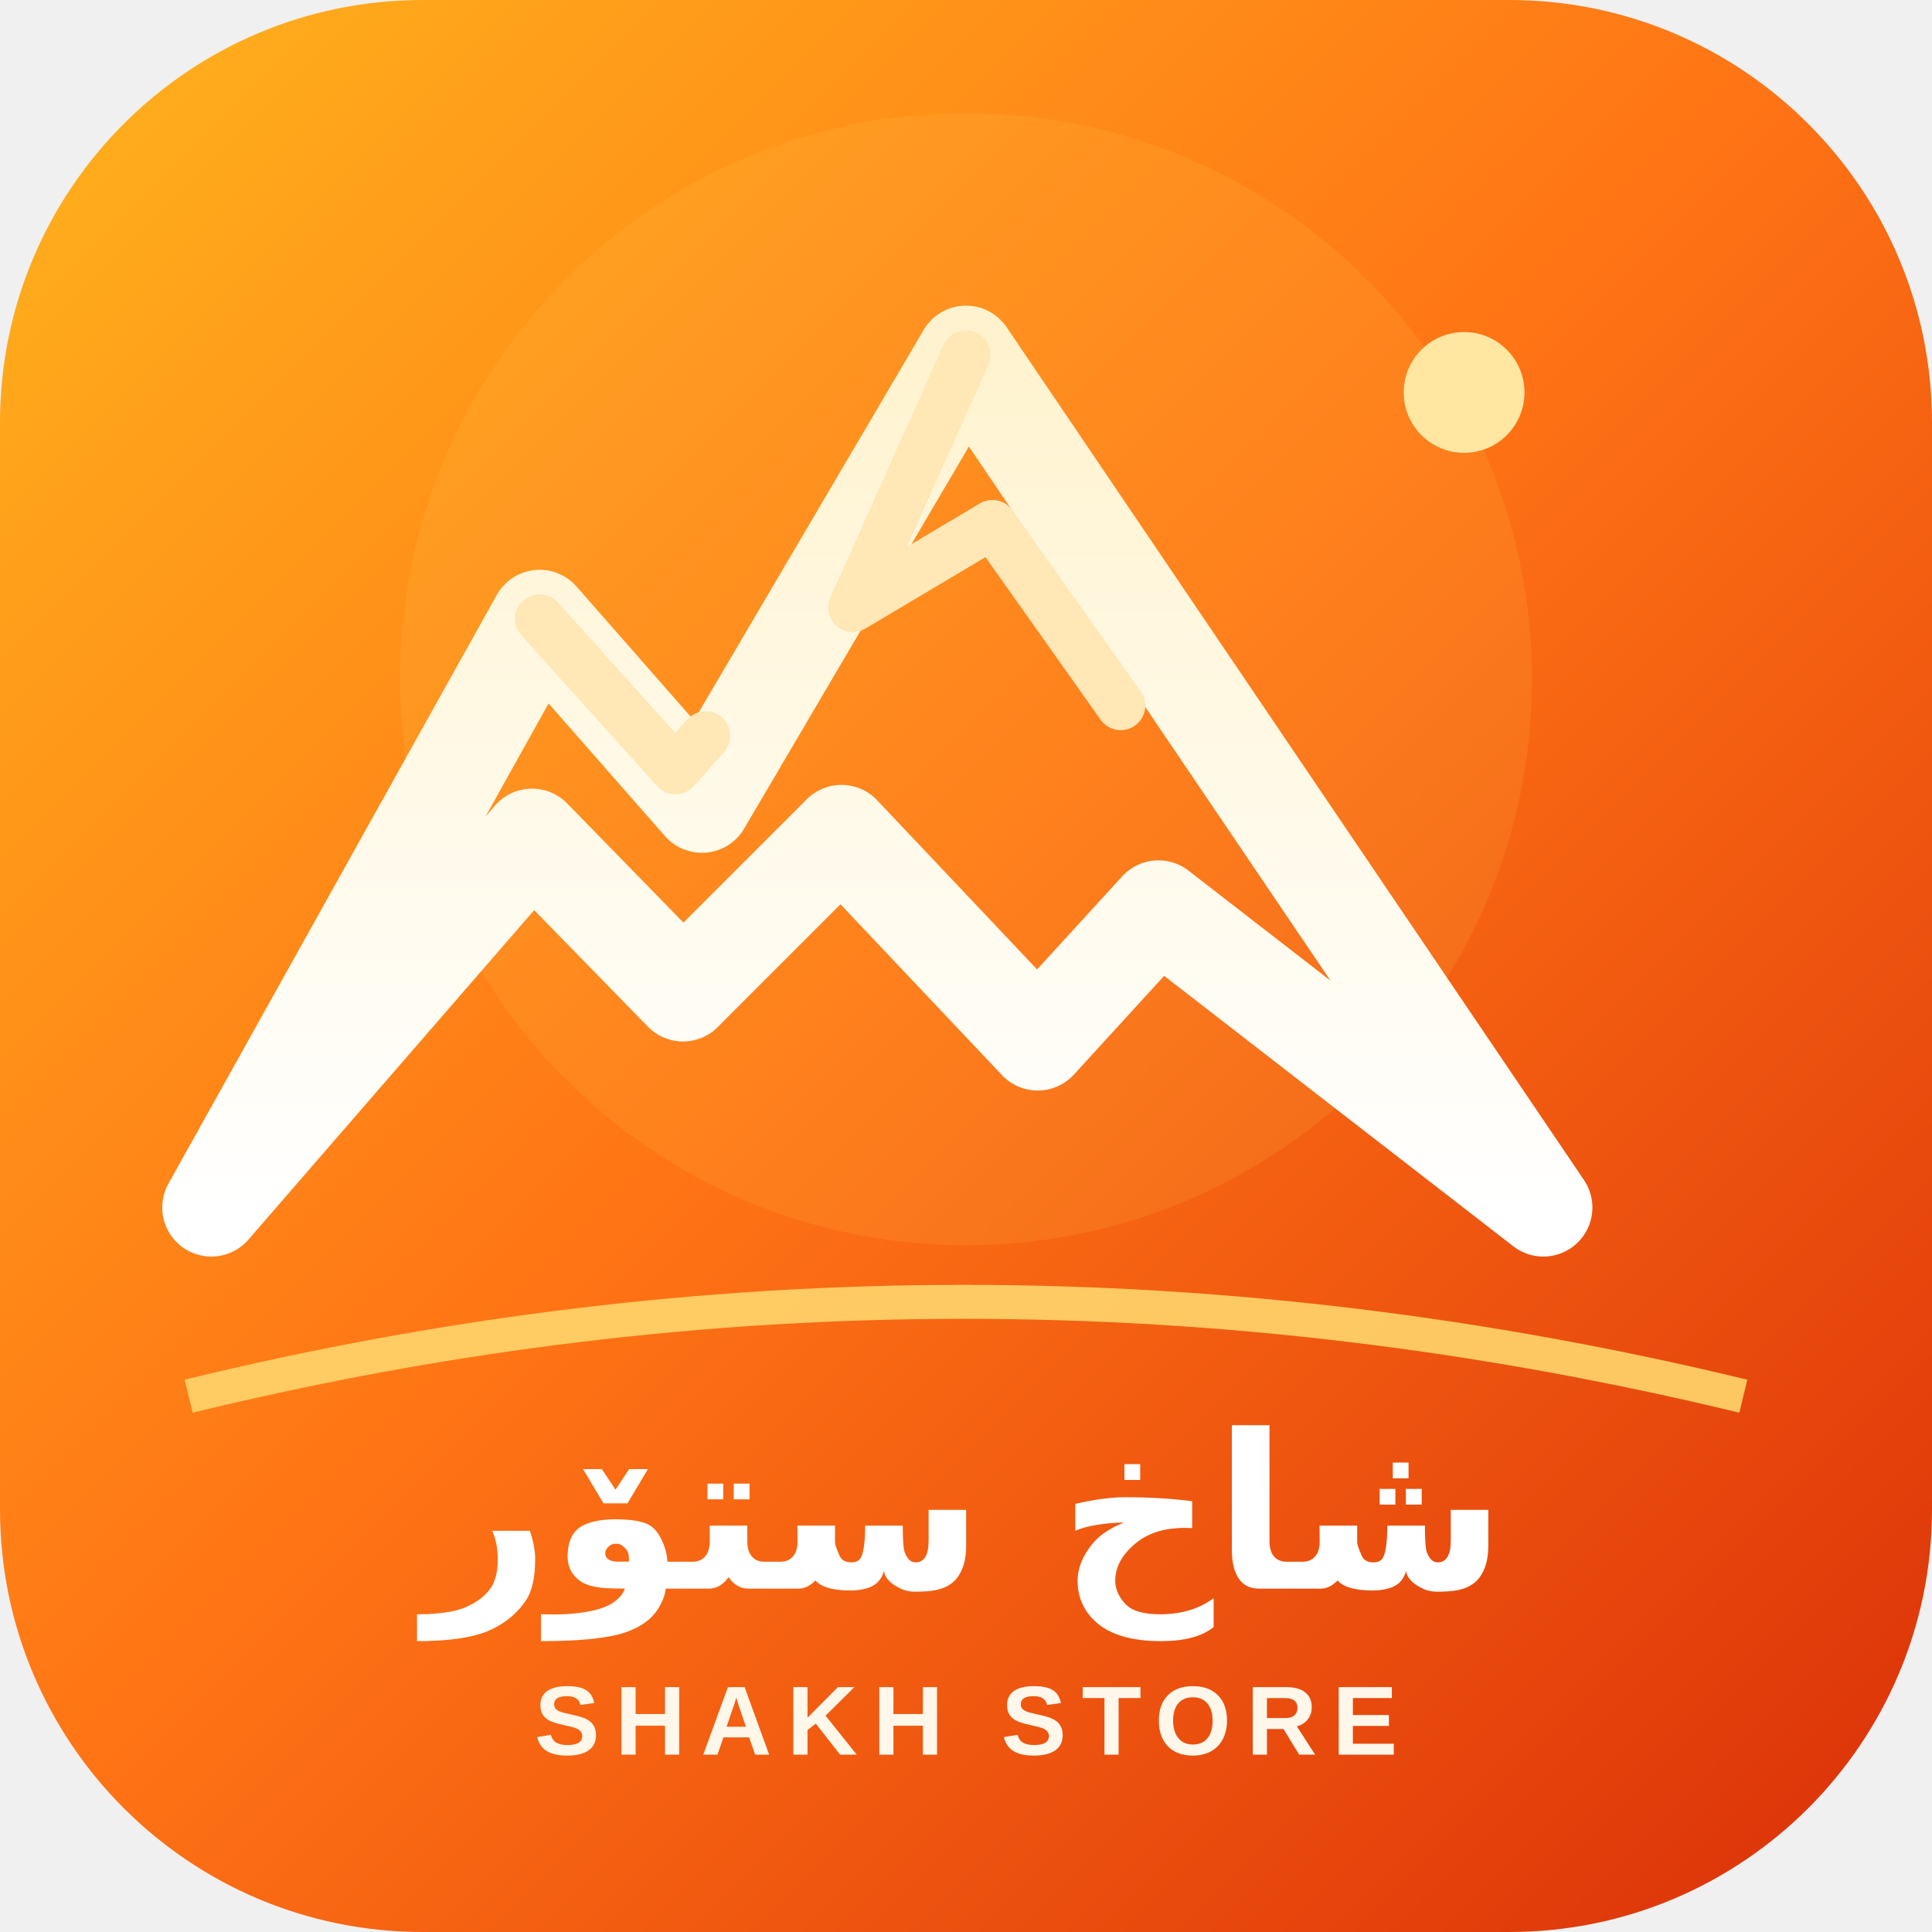
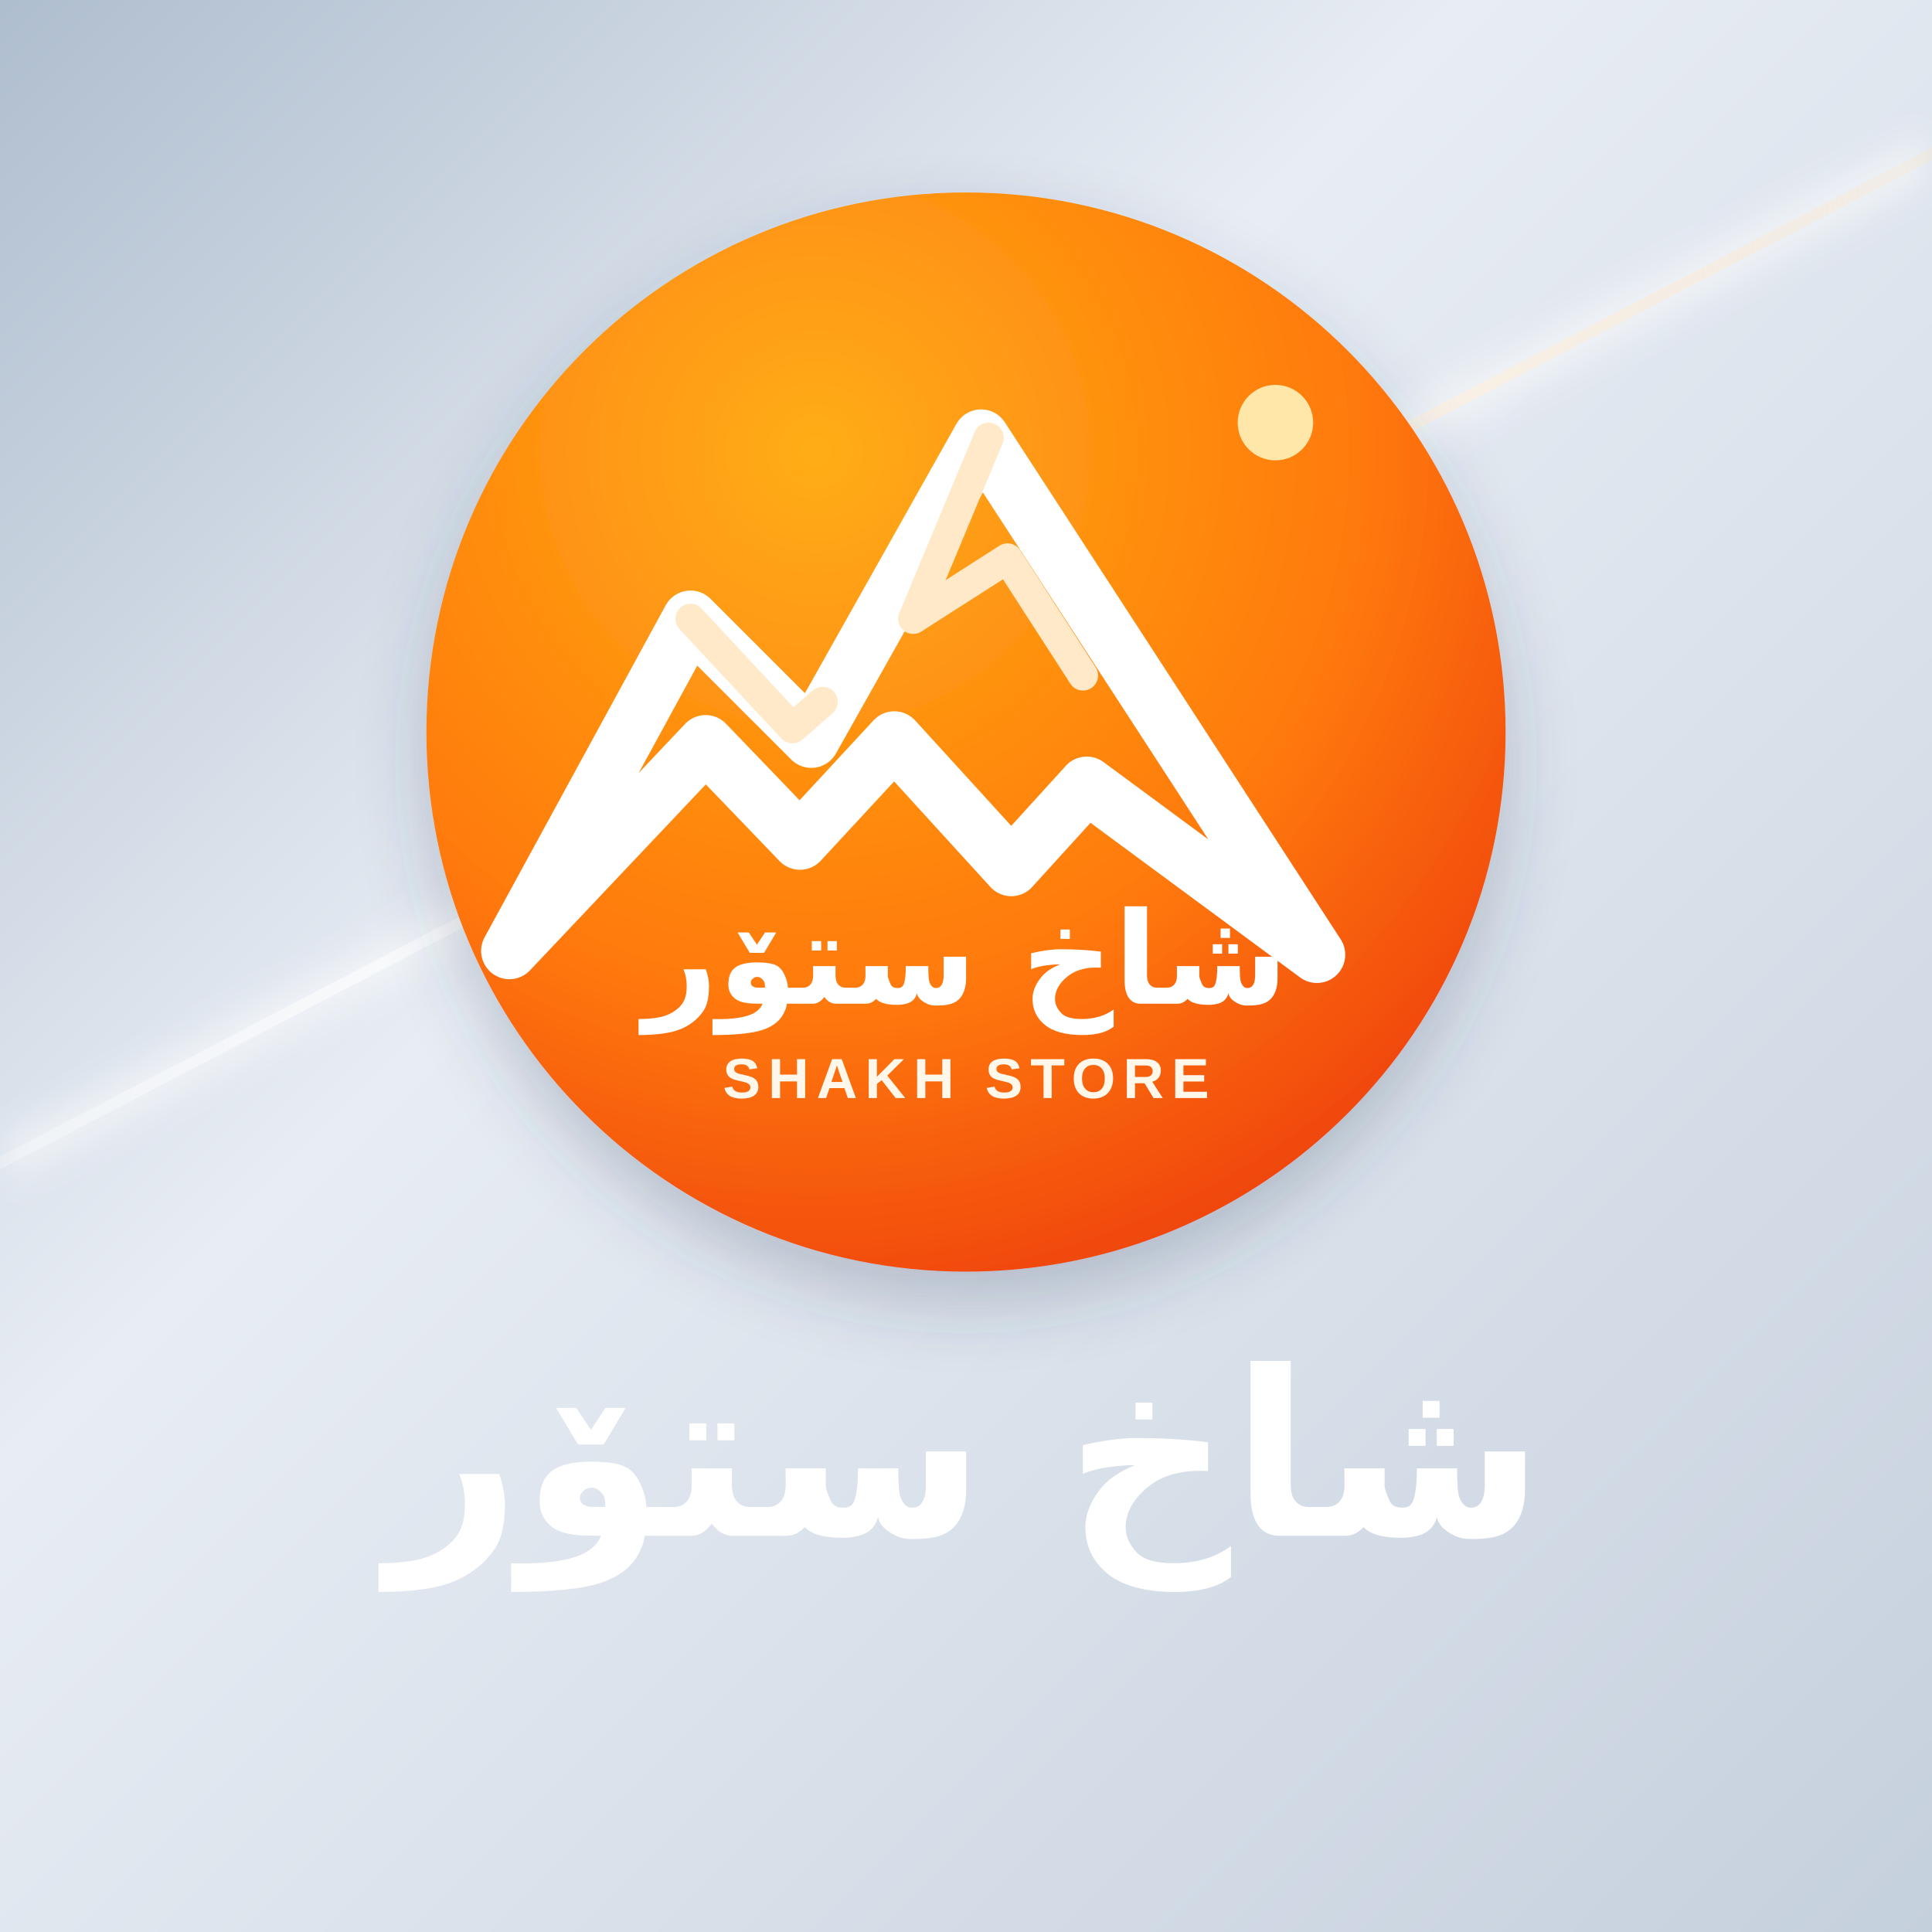
<svg xmlns="http://www.w3.org/2000/svg" viewBox="0 0 512 512" role="img" aria-labelledby="title">
  <defs>
-     <linearGradient id="bg" x1="0" y1="0" x2="1" y2="1">
-       <stop stop-color="#ffb51d" />
-       <stop offset=".48" stop-color="#ff7415" />
-       <stop offset="1" stop-color="#d92e08" />
+     <linearGradient id="sky" x1="0" y1="0" x2="1" y2="1">
+       <stop stop-color="#aebdce" />
+       <stop offset=".38" stop-color="#e8edf4" />
+       <stop offset="1" stop-color="#c5d0dd" />
    </linearGradient>
-     <linearGradient id="snow" x1="0" y1="0" x2="0" y2="1">
-       <stop stop-color="#fff3cf" />
-       <stop offset="1" stop-color="#fff" />
+     <radialGradient id="orange" cx=".36" cy=".24" r=".85">
+       <stop stop-color="#ffad18" />
+       <stop offset=".6" stop-color="#ff790b" />
+       <stop offset="1" stop-color="#ed3d08" />
+     </radialGradient>
+     <linearGradient id="shine" x1="0" y1="0" x2="1" y2="0">
+       <stop stop-color="#fff" stop-opacity="0" />
+       <stop offset=".5" stop-color="#fff" />
+       <stop offset="1" stop-color="#ffd7a4" stop-opacity="0" />
    </linearGradient>
+     <filter id="glow">
+       <feGaussianBlur stdDeviation="5" />
+     </filter>
+     <filter id="shadow" x="-20%" y="-20%" width="140%" height="150%">
+       <feDropShadow dx="0" dy="8" stdDeviation="9" flood-color="#34445a" flood-opacity=".24" />
+     </filter>
  </defs>
-   <rect width="512" height="512" rx="112" fill="url(#bg)" />
-   <circle cx="256" cy="180" r="150" fill="#ffce56" opacity=".13" />
-   <path d="M56 320 143 164l43 49 70-119 153 226-102-79-32 35-52-55-42 42-40-41Z" fill="none" stroke="url(#snow)" stroke-width="26" stroke-linecap="round" stroke-linejoin="round" />
-   <path d="m143 164 36 40 8-9m69-101-30 67 37-22 34 48" fill="none" stroke="#ffe7b6" stroke-width="13" stroke-linecap="round" stroke-linejoin="round" />
-   <circle cx="388" cy="104" r="16" fill="#ffe7a2" />
-   <path d="M50 370 Q255 320 462 370" fill="none" stroke="#ffd56c" stroke-width="9" opacity=".9" />
-   <g text-anchor="middle" font-family="Tahoma,Arial,sans-serif">
-     <text x="256" y="421" fill="#fff" font-size="57" font-weight="900" direction="rtl">شاخ ستۆر</text>
-     <text x="256" y="465" fill="#fff7ea" font-size="26" font-weight="900" letter-spacing="4">SHAKH STORE</text>
+   <rect width="512" height="512" fill="url(#sky)" />
+   <path d="M-80 350 590 0" stroke="#fff" stroke-width="8" opacity=".7" filter="url(#glow)" />
+   <path d="M-80 350 590 0" stroke="url(#shine)" stroke-width="3" />
+   <circle cx="256" cy="194" r="143" fill="url(#orange)" filter="url(#shadow)" />
+   <path d="m135 252 48-88 32 32 45-80 89 137-61-45-20 22-31-34-25 27-25-26Z" fill="none" stroke="#fff" stroke-width="15" stroke-linecap="round" stroke-linejoin="round" />
+   <path d="m183 164 27 29 8-7m44-70-20 48 25-16 20 31" fill="none" stroke="#ffe9c8" stroke-width="8" stroke-linecap="round" stroke-linejoin="round" />
+   <circle cx="338" cy="112" r="10" fill="#ffe6a9" />
+   <g text-anchor="middle" font-family="Arial,Tahoma,sans-serif">
+     <text x="256" y="266" fill="#fff" font-size="34" font-weight="900" direction="rtl">شاخ ستۆر</text>
+     <text x="256" y="291" fill="#fff7ea" font-size="15" font-weight="800" letter-spacing="2">SHAKH STORE</text>
+     <text x="256" y="407" fill="#fff" font-size="61" font-weight="900" direction="rtl">شاخ ستۆر</text>
  </g>
</svg>
